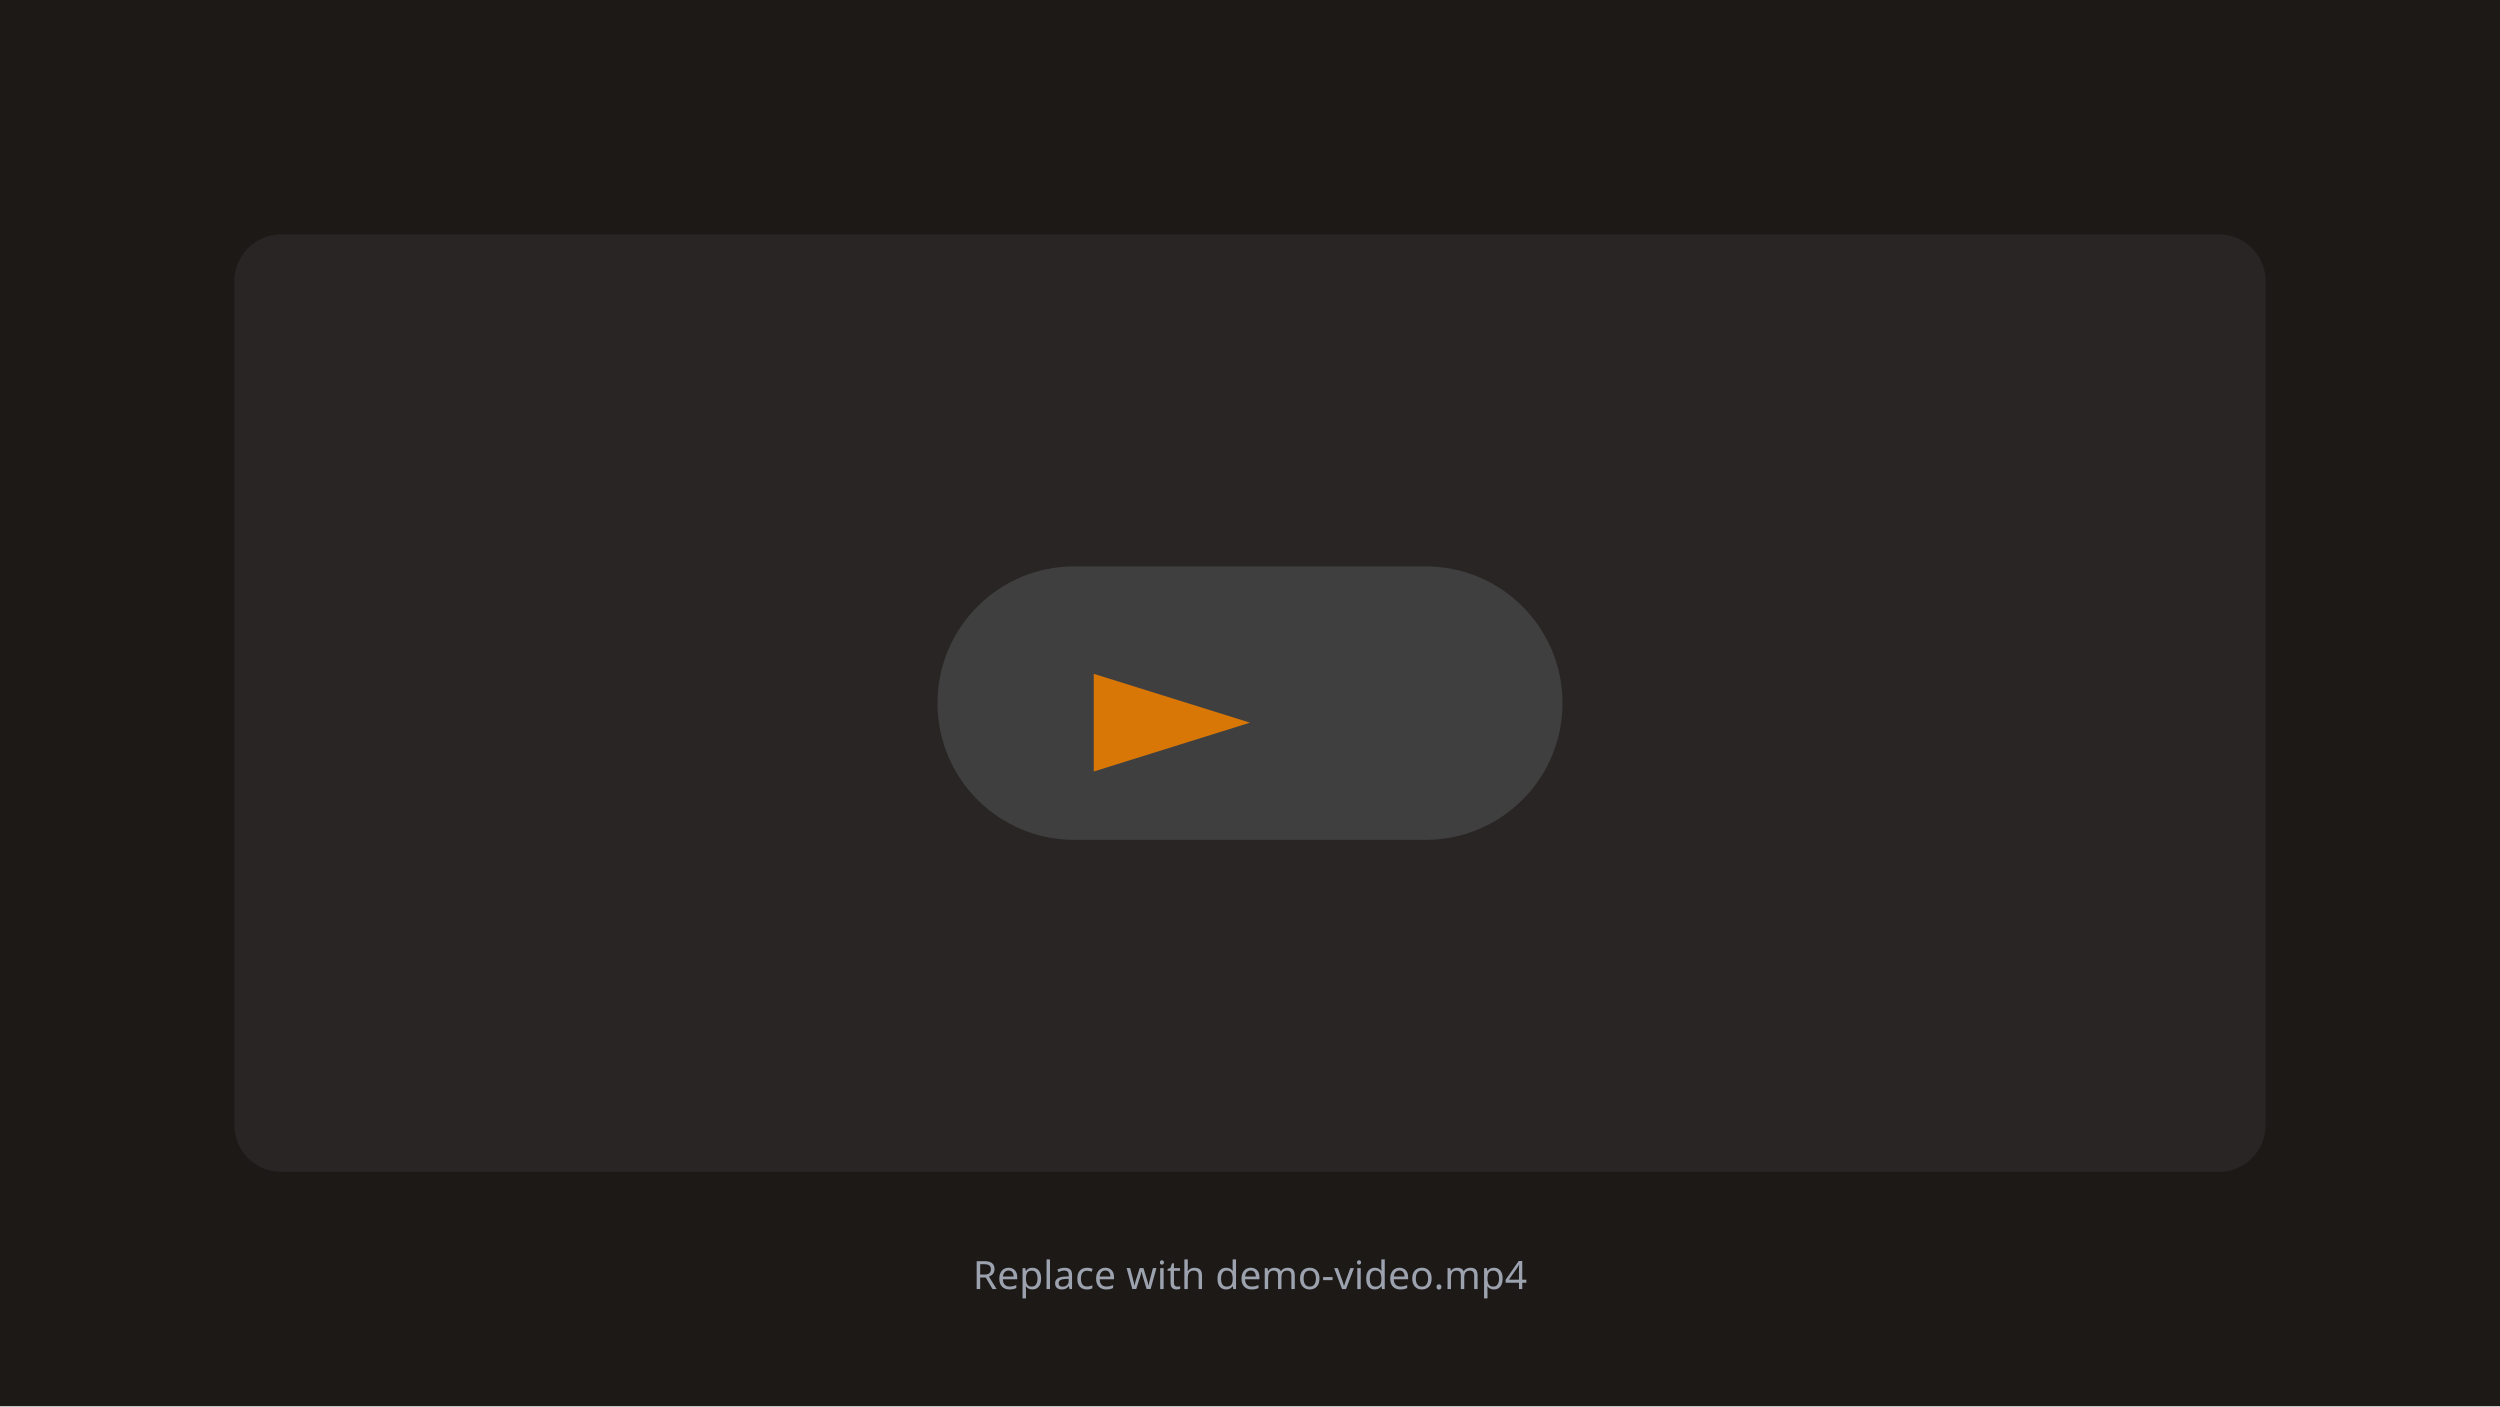
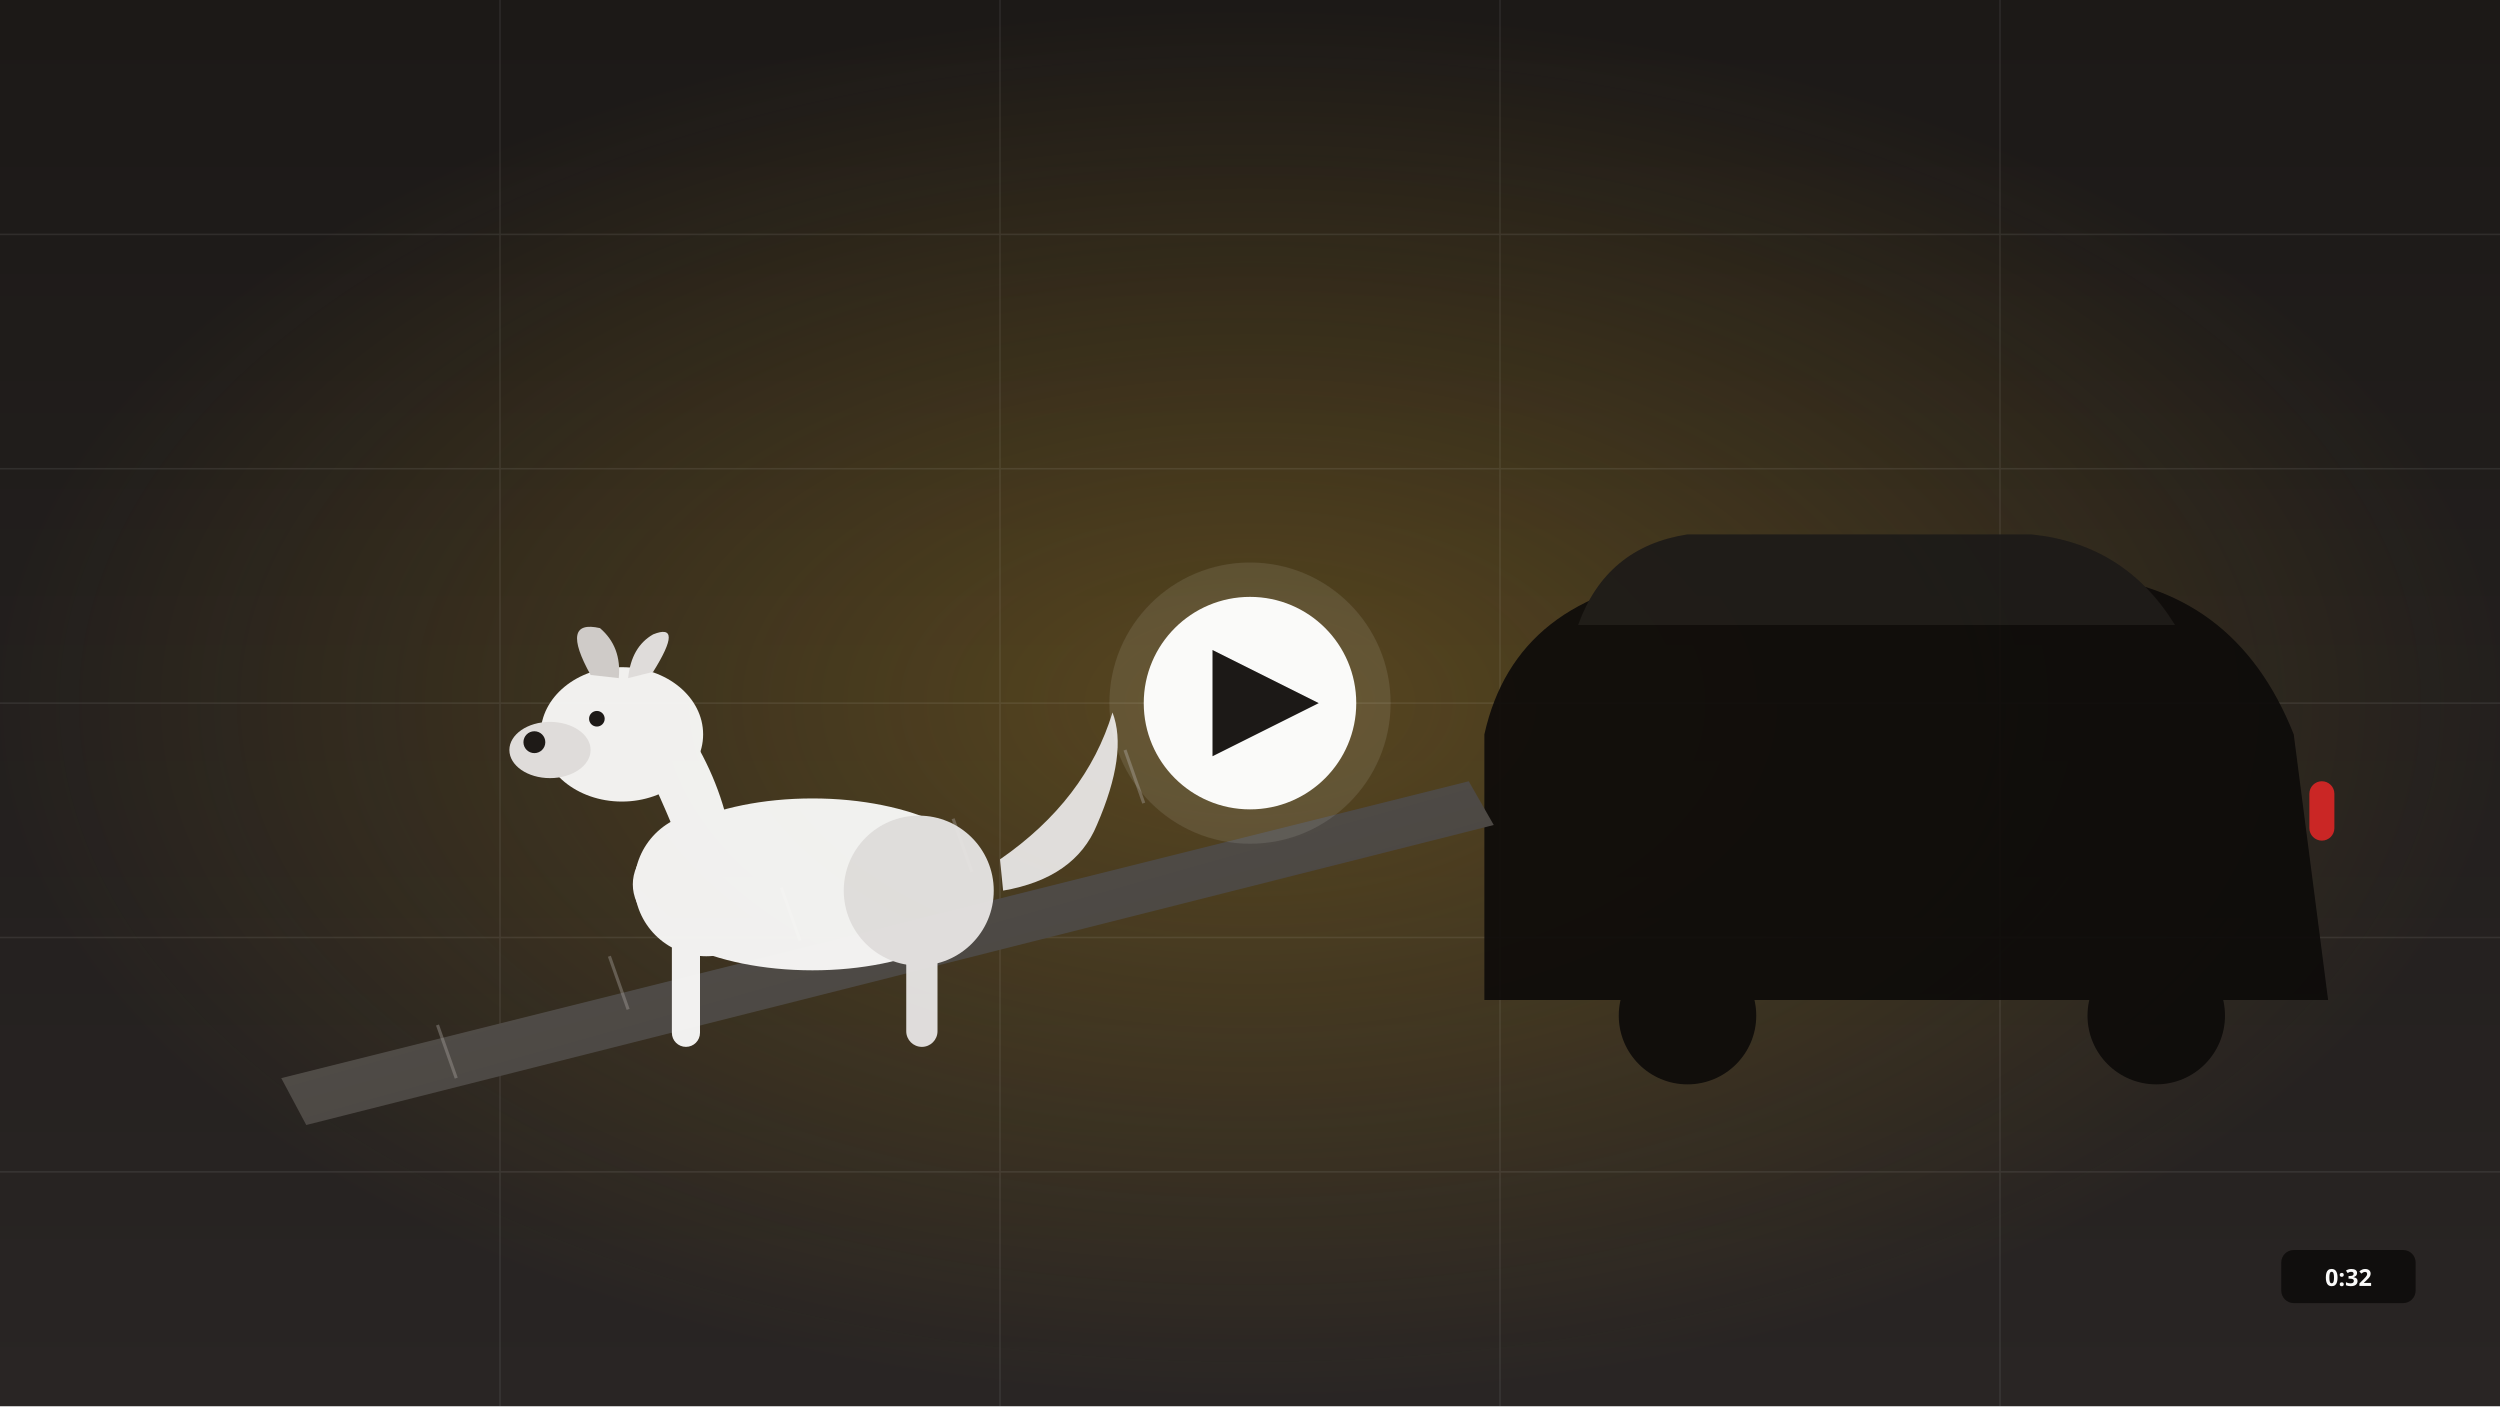
- <svg xmlns="http://www.w3.org/2000/svg" viewBox="0 0 1280 720" fill="none">
-   <rect width="1280" height="720" fill="#1C1917" />
-   <rect x="120" y="120" width="1040" height="480" fill="#292524" rx="24" />
-   <rect x="480" y="290" width="320" height="140" fill="#3F3F40" rx="70" />
-   <polygon points="560,345 560,395 640,370" fill="#D97706" />
-   <text x="640" y="660" font-family="system-ui" font-size="20" fill="#9CA3AF" text-anchor="middle">Replace with demo-video.mp4</text>
+ <svg xmlns="http://www.w3.org/2000/svg" viewBox="0 0 1600 900" fill="none">
+   <defs>
+     <linearGradient id="pbg" x1="0" y1="0" x2="0" y2="1">
+       <stop offset="0%" stop-color="#1C1917" />
+       <stop offset="100%" stop-color="#292524" />
+     </linearGradient>
+     <linearGradient id="pramp" x1="0" y1="0" x2="1" y2="1">
+       <stop offset="0%" stop-color="#57534E" />
+       <stop offset="100%" stop-color="#44403C" />
+     </linearGradient>
+     <radialGradient id="glow" cx="50%" cy="50%" r="50%">
+       <stop offset="0%" stop-color="#FBBF24" stop-opacity="0.25" />
+       <stop offset="100%" stop-color="#FBBF24" stop-opacity="0" />
+     </radialGradient>
+   </defs>
+   <rect width="1600" height="900" fill="url(#pbg)" />
+   <rect width="1600" height="900" fill="url(#glow)" />
+   <g opacity="0.08" stroke="#FAFAF9" stroke-width="1">
+     <line x1="0" y1="150" x2="1600" y2="150" />
+     <line x1="0" y1="300" x2="1600" y2="300" />
+     <line x1="0" y1="450" x2="1600" y2="450" />
+     <line x1="0" y1="600" x2="1600" y2="600" />
+     <line x1="0" y1="750" x2="1600" y2="750" />
+     <line x1="320" y1="0" x2="320" y2="900" />
+     <line x1="640" y1="0" x2="640" y2="900" />
+     <line x1="960" y1="0" x2="960" y2="900" />
+     <line x1="1280" y1="0" x2="1280" y2="900" />
+   </g>
+   <g opacity="0.9">
+     <path d="M950 470 Q970 380 1080 368 L1330 368 Q1430 374 1468 470 L1490 640 L950 640 Z" fill="#0C0A09" />
+     <path d="M1010 400 Q1028 350 1080 342 L1300 342 Q1360 348 1392 400 Z" fill="#1C1917" />
+     <circle cx="1080" cy="650" r="44" fill="#0C0A09" />
+     <circle cx="1380" cy="650" r="44" fill="#0C0A09" />
+     <rect x="1478" y="500" width="16" height="38" rx="8" fill="#DC2626" />
+   </g>
+   <path d="M180 690 L940 500 L956 528 L196 720 Z" fill="url(#pramp)" />
+   <g stroke="#A8A29E" stroke-width="2" opacity="0.4">
+     <line x1="280" y1="656" x2="292" y2="690" />
+     <line x1="390" y1="612" x2="402" y2="646" />
+     <line x1="500" y1="568" x2="512" y2="602" />
+     <line x1="610" y1="524" x2="622" y2="558" />
+     <line x1="720" y1="480" x2="732" y2="514" />
+     <line x1="830" y1="436" x2="842" y2="470" />
+   </g>
+   <g opacity="0.95">
+     <ellipse cx="520" cy="566" rx="115" ry="55" fill="#FAFAF9" />
+     <circle cx="588" cy="570" r="48" fill="#E7E5E4" />
+     <circle cx="452" cy="566" r="46" fill="#FAFAF9" />
+     <rect x="430" y="598" width="18" height="72" rx="9" fill="#FAFAF9" />
+     <rect x="580" y="598" width="20" height="72" rx="10" fill="#E7E5E4" />
+     <path d="M430 528 Q415 492 400 466 L434 458 Q458 492 466 528 Z" fill="#FAFAF9" />
+     <ellipse cx="398" cy="470" rx="52" ry="43" fill="#FAFAF9" />
+     <ellipse cx="352" cy="480" rx="26" ry="18" fill="#E7E5E4" />
+     <circle cx="342" cy="475" r="7" fill="#1C1917" />
+     <path d="M378 432 Q358 396 384 402 Q398 414 396 434 Z" fill="#D6D3D1" />
+     <path d="M418 430 Q438 398 418 406 Q404 414 402 434 Z" fill="#E7E5E4" />
+     <circle cx="382" cy="460" r="5" fill="#1C1917" />
+     <path d="M640 550 Q695 512 712 456 Q722 482 702 528 Q688 562 642 570 Z" fill="#E7E5E4" />
+   </g>
+   <g transform="translate(800,450)">
+     <circle r="90" fill="#FAFAF9" opacity="0.1" />
+     <circle r="68" fill="#FAFAF9" />
+     <path d="M-24 -34 L44 0 L-24 34 Z" fill="#1C1917" />
+   </g>
+   <g transform="translate(1460,800)">
+     <rect width="86" height="34" rx="8" fill="#0C0A09" opacity="0.85" />
+     <text x="43" y="23" font-family="system-ui" font-size="15" font-weight="600" fill="#FAFAF9" text-anchor="middle">0:32</text>
+   </g>
</svg>
